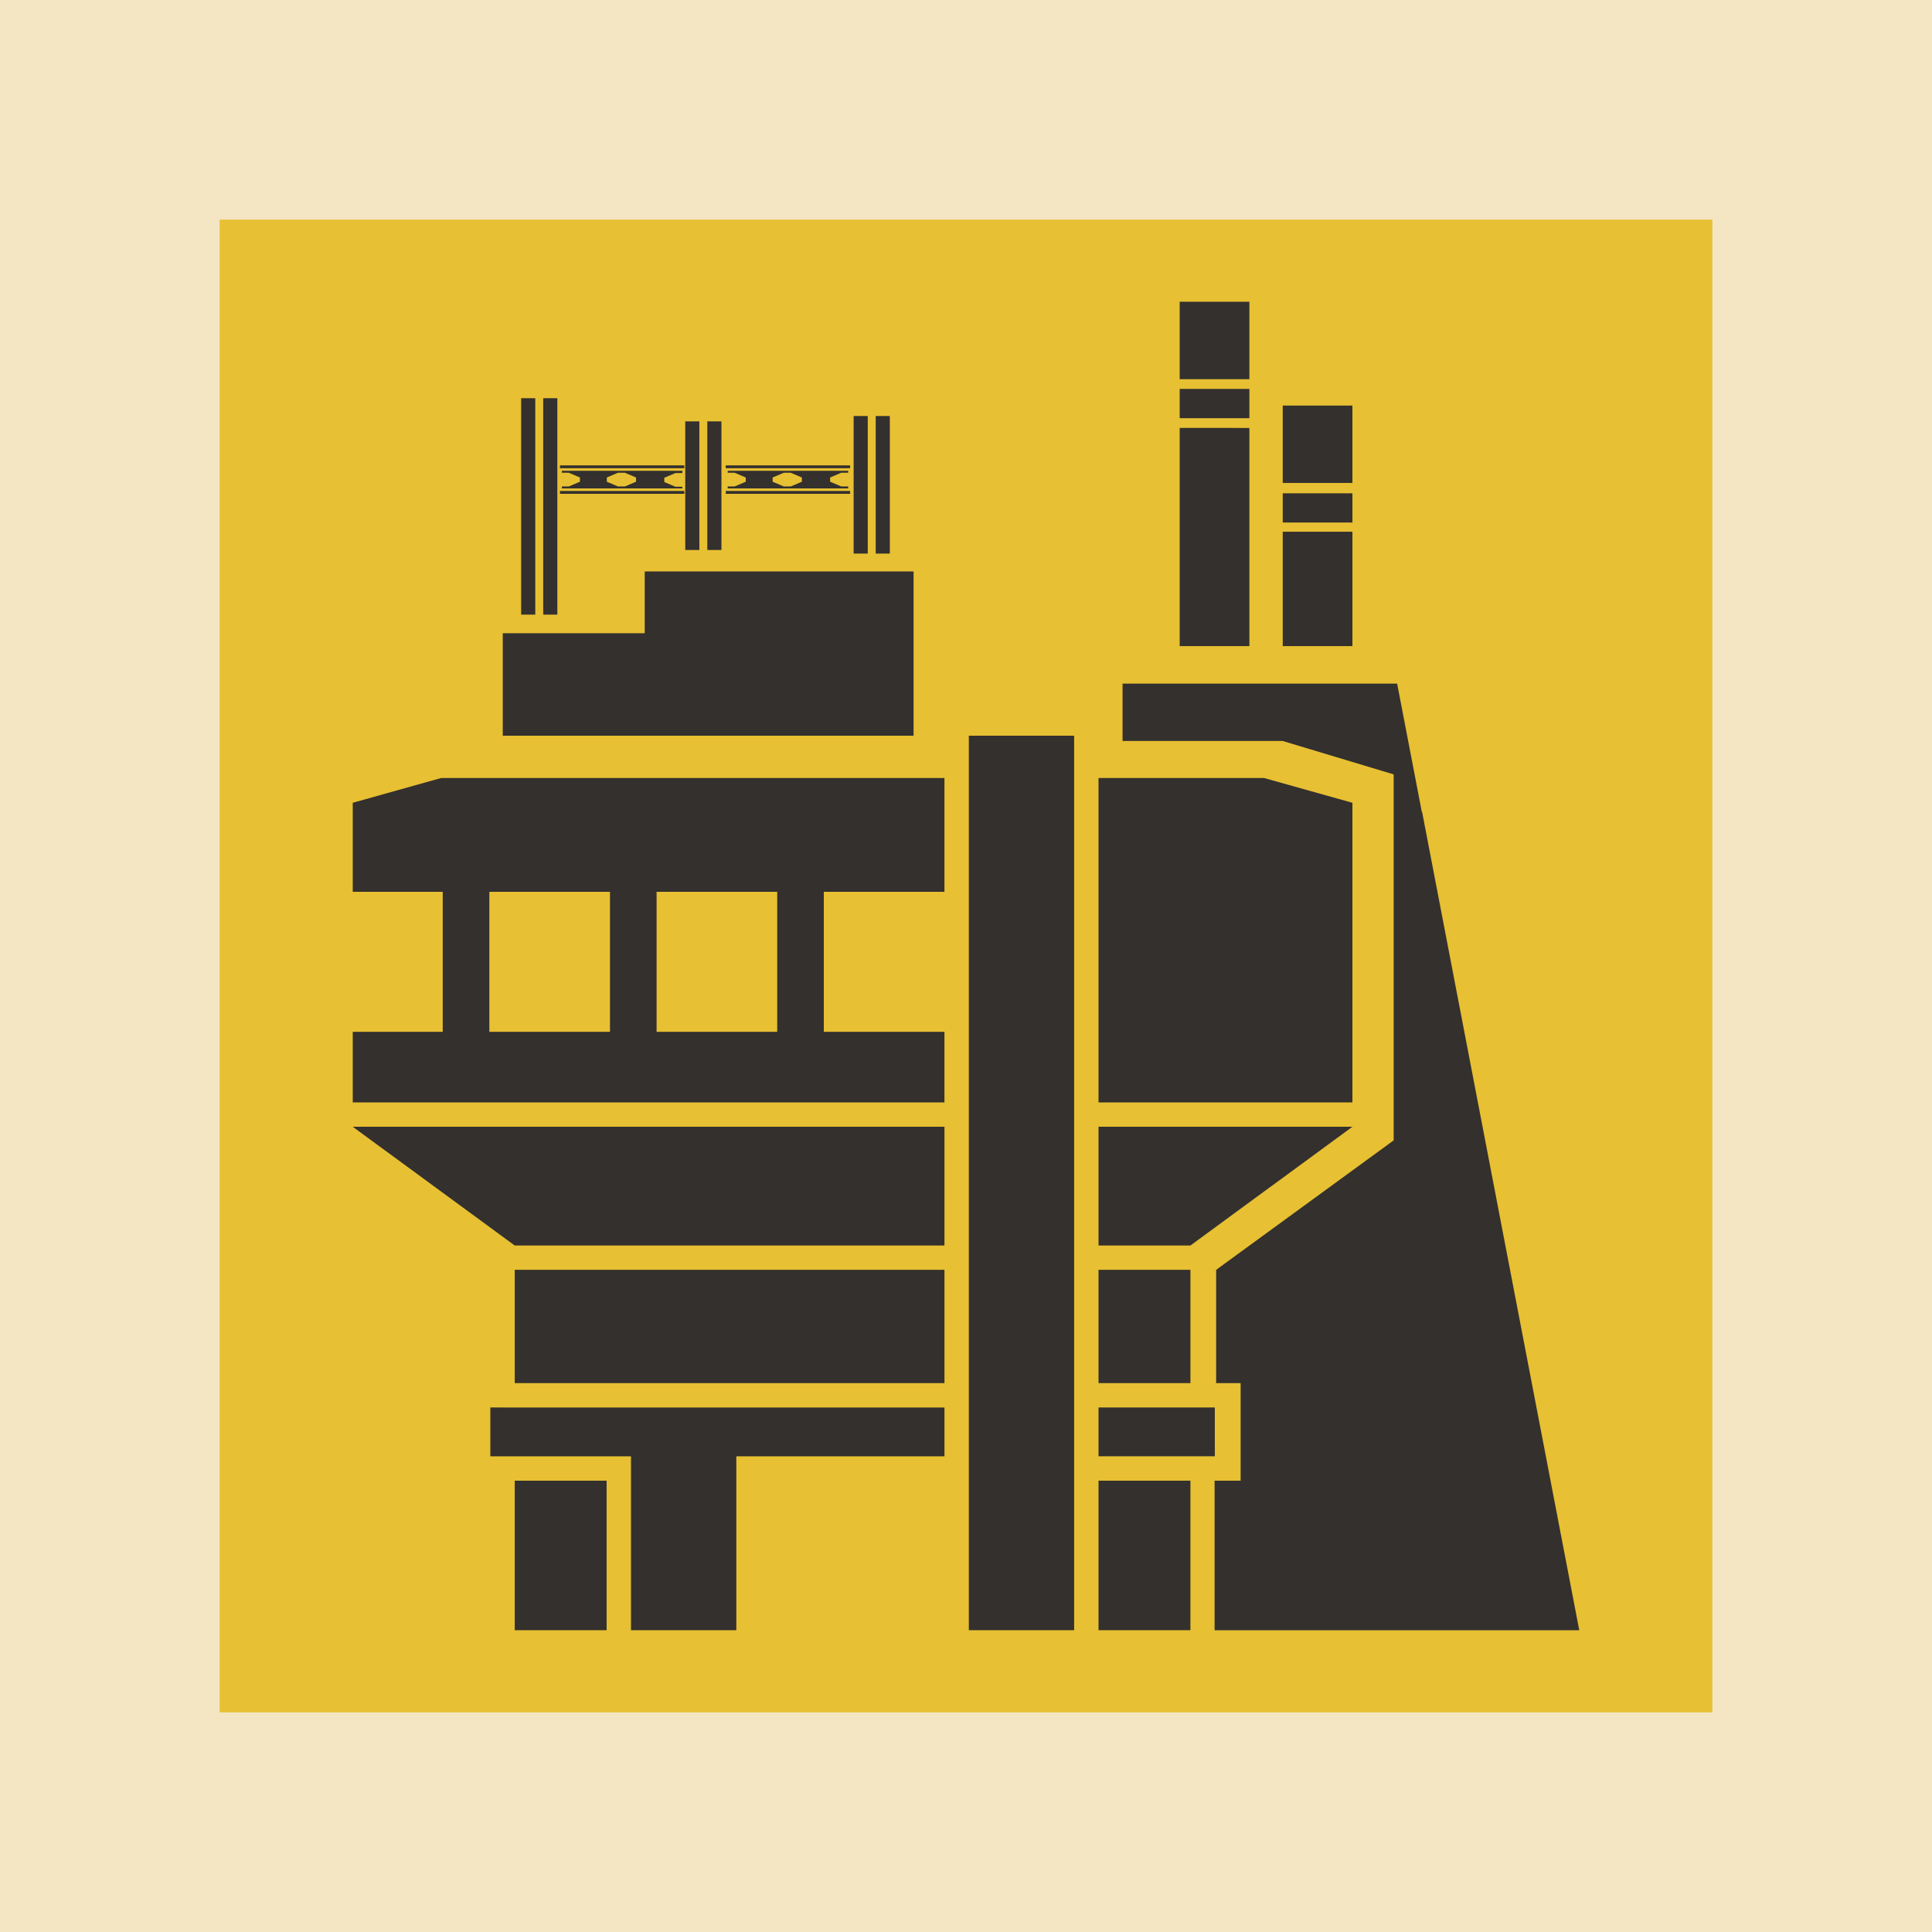
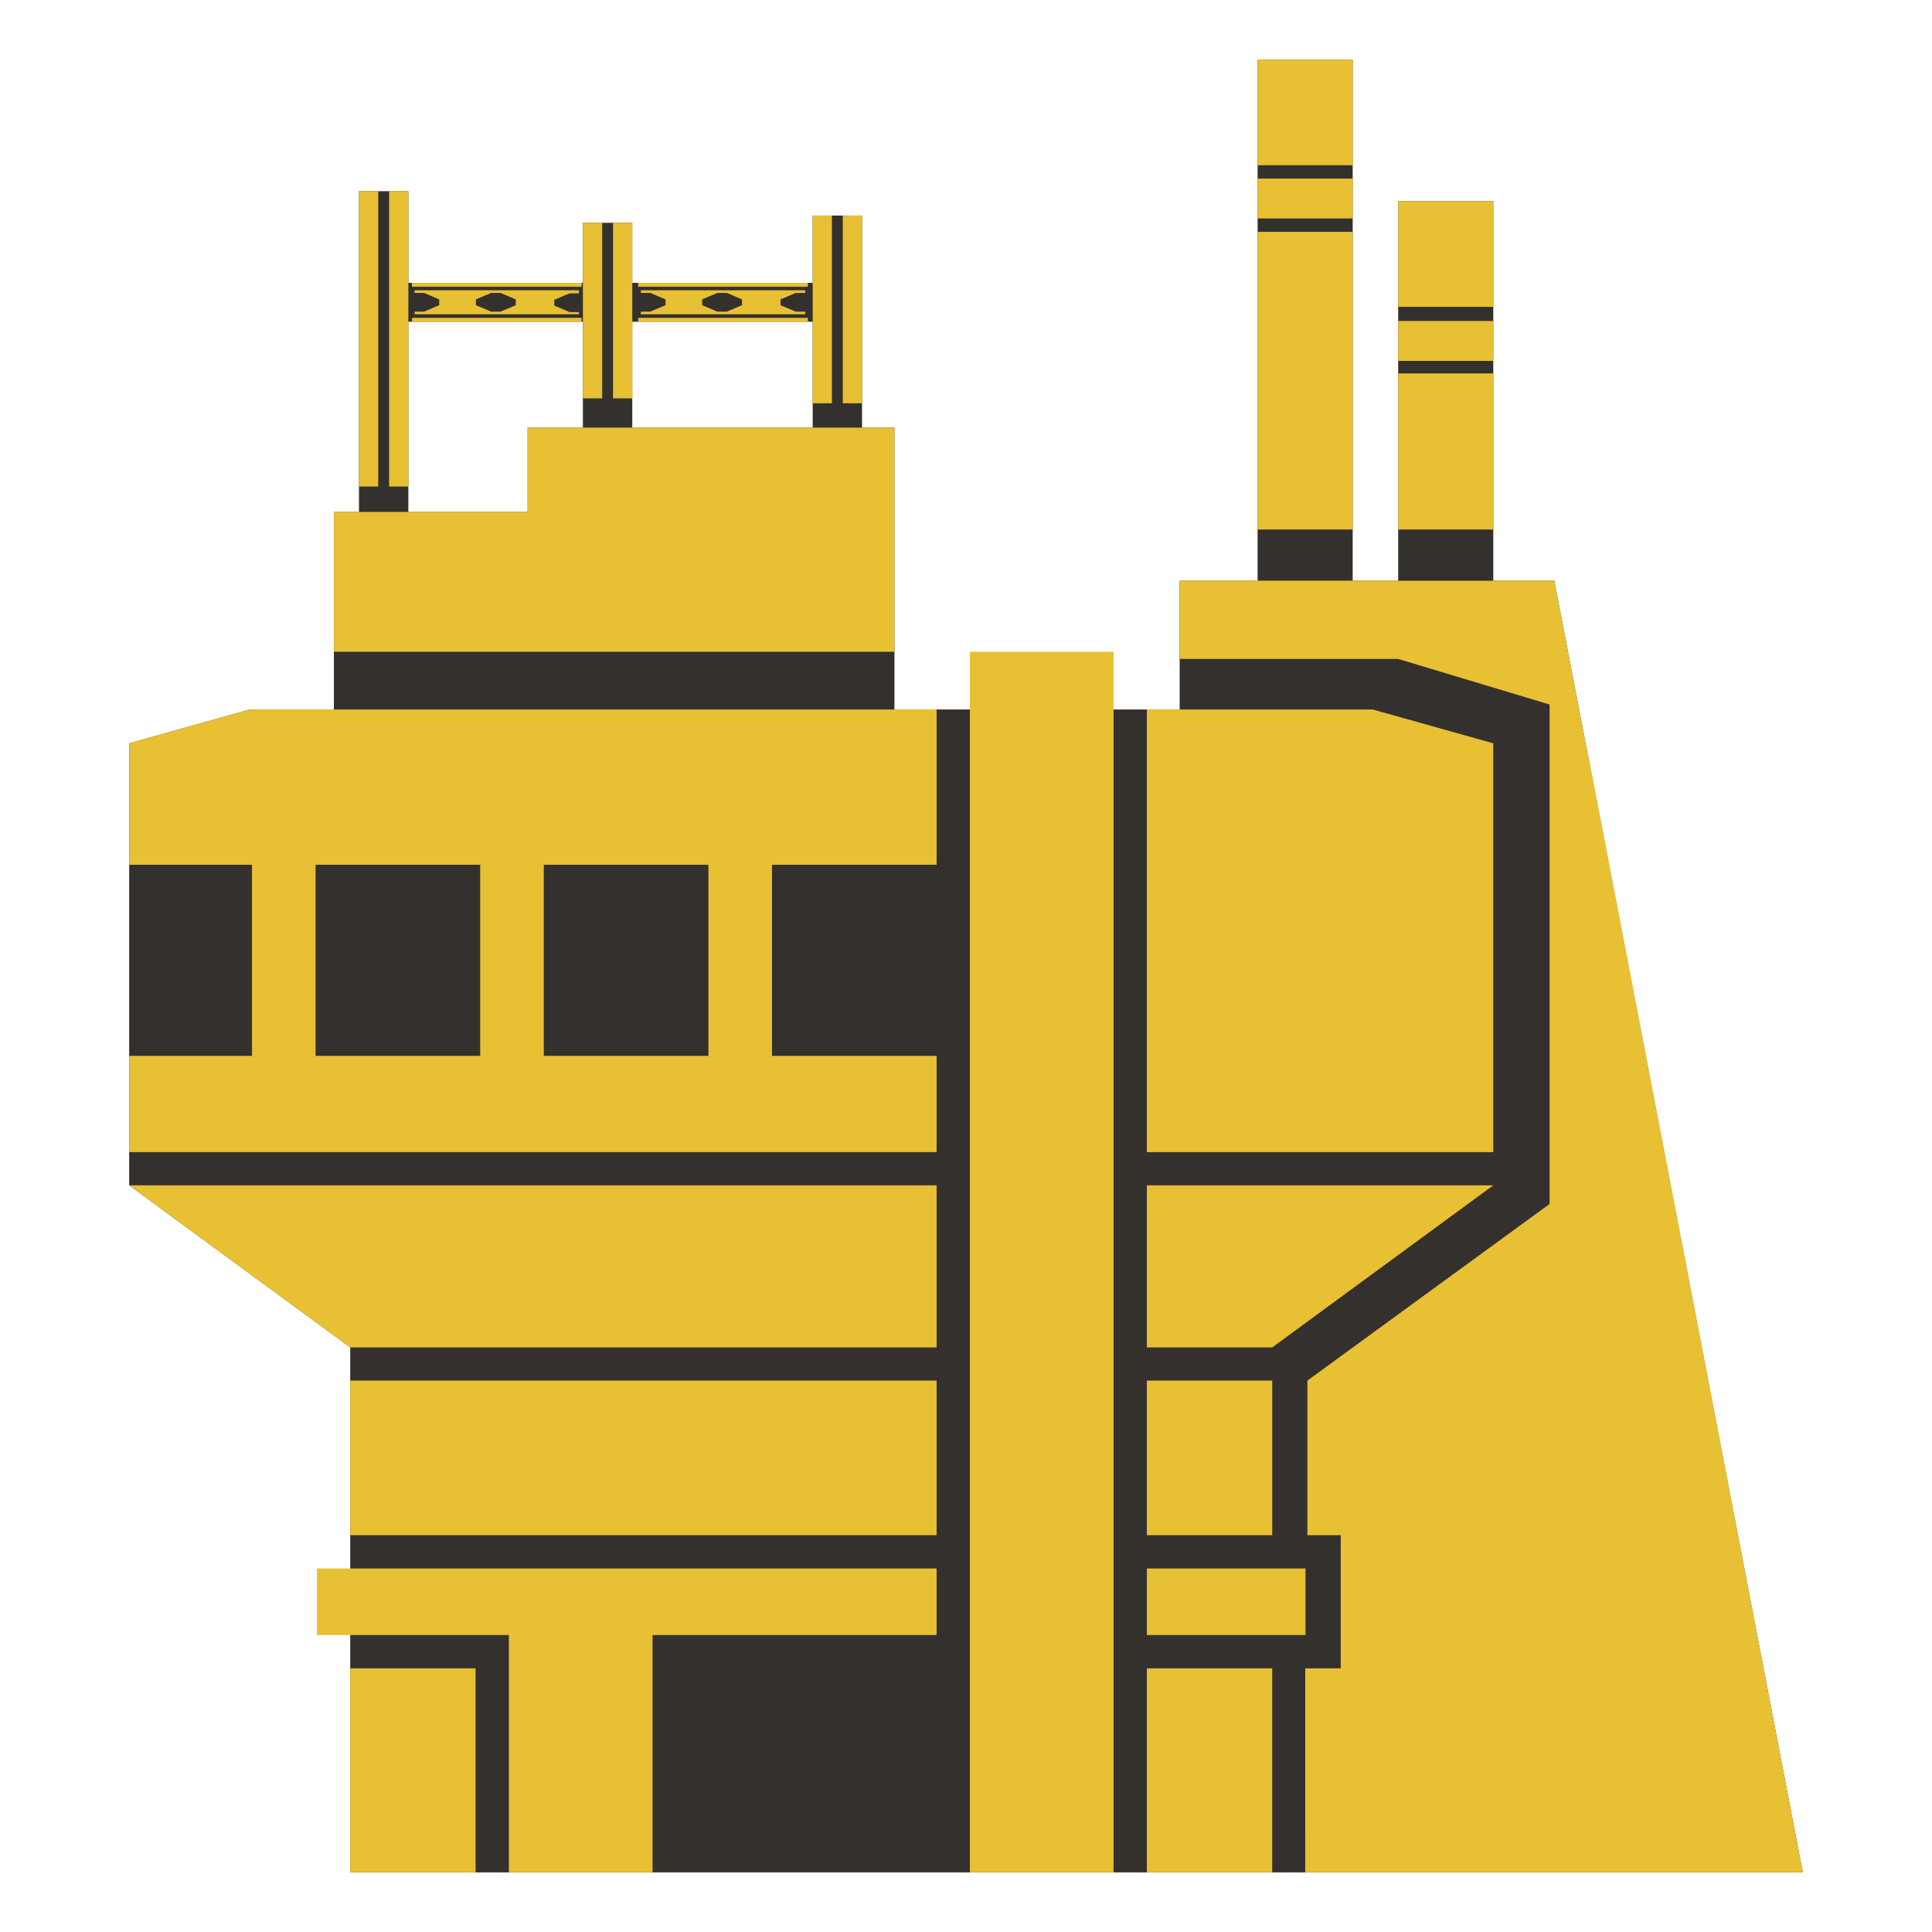
<svg xmlns="http://www.w3.org/2000/svg" width="128mm" height="128mm" viewBox="0 0 128 128" version="1.1" id="svg1" xml:space="preserve">
  <defs id="defs1" />
  <rect style="display:none;fill:#ebe2ca;fill-opacity:1;stroke-width:0.265" id="rect2" width="128" height="128" x="-0.002" y="0.043" />
-   <rect style="display:inline;fill:#f4e5c3;fill-opacity:1;stroke-width:0.265" id="rect162" width="128" height="128" x="2.4868996e-14" y="2.4868996e-14" />
-   <rect style="display:inline;fill:#e7c033;fill-opacity:1;stroke-width:0.204" id="rect161" width="98.895" height="98.895" x="14.552" y="14.552" />
  <path id="path4" style="display:none;fill:#33302e;fill-opacity:1;stroke-width:0.239" d="m 19.748,6.284 -9.624,18.48 42.416,40.569 -24.11,35.467 8.073,13.15 28.245,-36.94 46.741,44.706 6.386,-13.723 L 75.022,63.575 100.751,29.927 88.452,12.505 62.534,50.632 Z" />
  <path id="path3" style="display:none;fill:#33302e;fill-opacity:1;stroke-width:0.283" d="m 75.499,21.718 -49.186,1.725 2.804,82.839 7.277,-0.288 -3.429,-75.457 34.672,-1.008 -28.625,5.039 1.004,29.326 0.017,0.487 1.293,37.792 24.833,2.641 h 0.003 l 0.001,-0.066 0.459,0.048 6.072,-0.24 1.162,-34.327 -6.768,-0.01 h -0.249 l -18.755,-0.027 -0.914,-6.888 19.837,-1.637 0.196,-0.016 6.963,-0.575 z m -8.877,83.079 -0.46,0.018 v 5.2e-4 z m -0.463,0.018 -24.709,0.979 -5.056,0.201 29.766,-1.179 z m 22.819,-58.353 -5.113,5.405 4.675,9.35 -21.353,1.762 -0.205,0.017 -12.921,1.066 0.156,4.556 12.894,0.019 21.575,0.03 -5.843,6.72 3.652,7.158 15.193,-16.654 z" />
-   <path id="rect12" style="display:none;fill:#33302e;fill-opacity:1;stroke:#9f9f9f;stroke-width:0" d="M 57.933,23.078 35.731,42.354 v 3.699 l 22.201,-17.66 21.973,17.965 V 42.659 Z M 85.648,27.513 v 3.123 h 9.751 V 27.513 Z M 57.933,32.093 38.702,47.209 v 4.069 4.648 L 24.195,59.814 V 104.922 H 38.702 52.263 V 88.591 H 63.727 V 104.922 H 77.163 104.567 V 73.481 L 77.163,67.017 v -2.693 l 0.003,7.02e-4 0.003,-2.693 -0.005,-0.001 V 47.209 Z m 29.753,0.448 -1.36,28.557 8.57,2.021 L 93.362,32.541 Z M 54.318,41.303 H 61.672 V 53.094 H 54.318 Z M 36.323,50.85 20.386,56.233 v 2.324 l 15.937,-4.317 z m 43.466,10.181 -0.003,3.911 27.827,6.76 v -2.693 z" />
-   <path id="path13" style="display:none;fill:#33302e;fill-opacity:1;stroke:#9f9f9f;stroke-width:0" d="m 34.586,21.678 v 4.161 h 11.871 v -4.161 z m 20.695,4.416 v 4.16 h 11.872 v -4.16 z m -19.934,1.678 V 53.31 H 45.696 V 27.773 Z m 20.696,4.416 V 53.31 H 66.392 V 32.189 Z M 24.238,55.245 v 4.16 h 0.761 60.117 0.761 v -4.16 h -0.761 -60.117 z m 0.761,6.095 v 33.501 1.935 h -2.593 v 9.547 h 17.885 5.405 v -9.547 -1.935 -5.653 h 10.348 10.348 v 5.653 1.935 9.547 h 18.725 2.593 14.87 3.014 v -9.547 h -3.014 V 96.775 94.84 72.477 H 85.117 V 70.543 61.339 Z m 4.434,4.441 h 7.38 v 14.222 h -7.38 z m 11.07,0 h 7.38 v 14.222 h -7.38 z m 11.07,0 h 7.38 v 14.222 h -7.38 z m 11.07,0 h 7.38 v 14.222 h -7.38 z m 11.069,0 H 81.093 v 14.222 h -7.38 z m 13.338,0.603 v 4.16 h 16.291 v -4.16 z" />
-   <path id="path75" style="display:none;fill:#33302e;fill-opacity:1;stroke:#9f9f9f;stroke-width:0" d="m 92.37,19.191 -1.676,10.224 0.419,6.095 2.437,8.532 z m -3.752,3.175 -5.064,0.646 -0.7,33.453 h 2.047 l 0.27,-5.333 3.34,0.108 0.538,5.926 1.993,0.27 z m -47.431,0.431 -7.658,0.871 -0.029,1.914 7.442,-0.975 z m 45.965,1.514 v 4.952 l -1.676,-0.038 -0.419,-4.494 z m -47.37,1.662 -4.928,0.638 0.419,6.761 4.51,-0.724 z m 1.432,0.728 -0.152,1.562 11.313,-0.419 0.229,2.209 1.904,0.267 -0.952,-3.619 z m 52.505,0.835 v 0.613 l 3.41,2.552 0.94,0.068 z m 0.016,3.044 0.134,2.612 1.239,-0.457 -0.027,-1.59 z m 10.757,0.777 -0.21,0.952 0.804,0.004 -0.089,-0.937 z m -8.818,0.139 0.135,0.619 7.94,-0.108 0.108,-0.404 z m -10.428,0.052 2.095,0.229 0.571,8.57 -2.476,0.076 z m -36.384,1.023 -18.161,2.92 -11.224,6.747 v 6.791 l 11.224,-7.502 18.161,-2.918 18.161,2.918 11.224,7.502 V 42.238 L 67.024,35.491 Z m 49.411,0.296 -0.939,0.068 -3.41,2.538 V 36.087 Z M 48.862,40.959 33.451,43.242 23.926,49.22 h 49.873 l -9.525,-5.978 z m 36.384,1.598 2.476,0.038 0.571,6.513 -2.781,-0.076 z M 23.926,51.068 v 1.847 h 1.616 V 65.057 H 23.926 l 3.232,43.752 h 8.723 V 87.846 h 29.787 v 20.963 h 8.131 27.798 L 105.152,71.273 94.863,66.776 78.216,65.057 H 73.799 72.183 V 52.914 h 1.616 v -1.847 z m 4.515,1.847 h 8.036 v 12.143 h -8.036 z m 10.936,0 h 8.036 v 12.143 h -8.036 z m 10.935,0 h 8.036 v 12.143 h -8.036 z m 10.935,0 h 8.036 v 12.143 h -8.036 z m 14.608,4.916 v 5.311 h 2.392 l 16.894,1.763 13.382,5.806 v -5.895 L 95.142,59.594 78.248,57.831 Z m 5.278,15.312 h 5.028 v 5.79 h -5.028 z m 8.456,0 h 5.028 v 5.79 h -5.028 z m -8.456,9.447 h 5.028 v 5.79 h -5.028 z m 8.456,0 h 5.028 v 5.79 h -5.028 z" />
-   <path id="rect104" style="display:inline;opacity:1;fill:#33302e;fill-opacity:1;stroke:#9f9f9f;stroke-width:0" d="m 78.158,19.993 v 5.128 h 4.617 v -5.128 z m 0,5.775 v 1.937 h 4.617 v -1.937 z m -43.63,0.613 v 14.34 h 0.935 V 26.382 Z m 1.462,0 v 14.34 h 0.935 V 26.382 Z m 48.994,0.488 v 5.128 h 4.617 v -5.128 z m -28.428,0.694 v 9.114 h 0.935 v -9.114 z m 1.462,0 v 9.114 h 0.935 v -9.114 z m -12.618,0.353 v 8.522 h 0.935 v -8.522 z m 1.462,0 v 8.522 h 0.935 v -8.522 z m 31.296,0.436 v 14.455 h 4.617 V 28.353 Z m -41.06,2.479 v 0.189 h 8.238 v -0.189 z m 10.986,0 v 0.189 h 8.238 v -0.189 z m -10.857,0.361 v 0.128 h 0.457 l 0.74,0.315 v 0.281 l -0.74,0.314 h -0.457 v 0.128 h 2.238 5.743 v -0.108 h -0.457 l -0.74,-0.315 v -0.281 l 0.74,-0.314 h 0.457 v -0.148 h -5.743 z m 10.986,0 v 0.128 h 0.457 l 0.74,0.315 v 0.281 l -0.74,0.314 h -0.457 v 0.128 h 7.981 v -0.128 h -0.457 l -0.74,-0.315 v -0.281 l 0.74,-0.314 h 0.457 v -0.128 z m -7.27,0.128 h 0.457 l 0.74,0.315 v 0.281 l -0.74,0.314 h -0.457 l -0.739,-0.315 v -0.281 z m 10.986,0 h 0.457 l 0.74,0.315 v 0.281 l -0.74,0.314 h -0.457 l -0.74,-0.315 v -0.281 z m -14.83,1.209 v 0.189 h 8.238 v -0.189 z m 10.986,0 v 0.189 h 8.238 v -0.189 z m 36.9,0.153 v 1.937 h 4.617 v -1.937 z m 0,2.546 v 7.579 h 4.617 V 35.229 Z M 42.715,37.859 v 4.094 h -9.406 v 6.791 h 27.217 v -6.791 -4.094 z m 31.658,7.434 v 3.799 h 10.61 l 7.351,2.213 v 2.486 21.762 L 80.574,84.13 v 7.505 h 1.621 v 6.464 h -1.724 l -7.08e-4,9.908 H 94.218 104.63 L 94.218,53.791 h -0.019 l -1.635,-8.498 z m -10.185,3.451 v 59.262 h 6.976 V 96.483 48.744 Z m -34.961,2.801 -5.857,1.642 v 5.898 h 5.962 v 9.278 h -5.962 v 4.674 h 39.202 v -4.674 h -7.992 v -9.278 h 7.992 v -7.54 z m 43.554,0 V 73.038 H 89.601 V 53.187 l -5.857,-1.642 z m -40.36,7.54 h 7.992 v 9.278 h -7.992 z m 11.08,0 h 7.992 v 9.278 h -7.992 z m -9.398,15.564 v 7.04e-4 H 23.37 l 10.732,7.868 H 62.573 V 74.65 Z m 38.678,0 v 7.869 h 6.088 L 89.601,74.65 Z m -38.678,9.48 v 7.505 H 62.573 V 84.13 Z m 38.678,0 v 7.505 h 6.088 V 84.13 Z m -40.294,9.121 v 1.617 1.616 h 1.616 7.703 v 11.523 h 6.977 V 96.483 h 7.703 6.087 V 93.251 H 34.103 Z m 40.294,0 v 3.232 h 6.088 1.616 v -1.616 -1.617 h -1.616 z m -38.678,4.848 v 9.908 h 6.087 v -9.908 z m 38.678,0 v 9.908 h 6.087 v -9.908 z" />
+   <g id="g156" transform="matrix(0.3882535,0,0,0.3882535,331.7102,-414.9685)" style="display:none">
+     <path id="path119" style="opacity:1;fill:#34302e;fill-opacity:1" d="m -712.457,1078.982 -72.682,63.107 v 14.797 13.303 10.717 l -8.996,3.039 -45.834,15.484 v 9.746 8.652 170.486 h 127.512 176.256 v -128.354 l 11.518,2.797 v -10.18 l -47.615,-13.66 -1.426,-27.945 -4.154,-81.428 -0.754,-14.797 -0.367,-7.197 h 8.15 v -11.805 h -36.855 v 11.805 h 8.035 l -5.799,121.853 -34.307,-9.842 v -61.066 -14.742 z" />
+     <path id="rect12-4" style="display:inline;fill:#b14646;fill-opacity:1;stroke:#9f9f9f;stroke-width:0" d="m -712.457,1078.983 -83.911,72.856 v 13.98 l 83.911,-66.748 83.047,67.899 v -13.98 z m 104.752,16.763 v 11.805 h 36.855 v -11.805 z m -104.752,17.308 -72.681,57.134 v 15.38 17.566 l -54.831,14.693 v 170.488 h 54.831 51.253 v -61.723 h 43.327 v 61.723 h 50.783 103.573 v -118.833 l -103.573,-24.431 v -10.179 h 0.01 l 0.01,-10.177 -0.02,-0.01 v -54.504 z m 112.452,1.694 -5.139,107.933 32.389,7.639 -5.796,-115.572 z m -126.113,33.115 h 27.793 v 44.566 h -27.793 z m -68.013,36.083 -60.234,20.345 v 8.783 l 60.234,-16.314 z m 164.282,38.479 -0.01,14.784 105.174,25.548 v -10.179 z" />
+   </g>
+   <g id="g155" transform="matrix(0.3545732,0,0,0.3545732,326.539,-126.2079)" style="display:none">
+     <path id="path126" style="opacity:1;fill:#34302e;fill-opacity:1" d="m -647.393,379.084 -19.139,2.441 -2.689,133.412 -17.365,-1.812 h -16.816 v 0 0 -44.504 l 16.816,11.24 v -25.668 l -16.816,-10.107 -25.605,-15.393 -44.092,-7.09 -6.811,-26.133 h -52.061 v 0 -7.34 l 4.391,-0.576 0.922,-6.842 -28.941,3.293 -0.109,7.236 4.83,-0.633 0.006,-0.002 -0.006,0.002 2.238,35.246 -17.65,2.838 -25.605,15.393 -16.816,10.107 v 25.668 l 16.816,-11.24 -2.3e-4,71.816 2.3e-4,4.8e-4 12.217,165.361 h 281.342 l 14.109,-149.23 12.068,5.236 v -22.279 l -50.574,-19.736 -15.066,-1.572 -6.158,-89.455 v 0 h 5.998 l -1.584,-23.035 h -6.012 z m 15.549,16.783 0.113,2.357 20.689,15.494 0.008,0.004 v 0 l -11.892,-0.131 -0.014,0.016 -7.5e-4,-0.029 -0.021,-1.311 -8.27,-3.506 0.588,12.377 7.783,-2.861 -0.039,-2.324 34.941,-0.428 0.025,-0.014 0.008,-0.031 0.316,-1.438 -20.162,-0.275 -24.053,-17.898 z m -152.529,3.924 2.188,20.352 -15.463,-2.486 -34.322,5.52 10e-4,-9.7e-4 -10e-4,-21.612 z m 177.576,15.961 -3.234,0.043 -20.156,14.926 0.105,2.223 z" />
+     <path id="path75-1" style="display:inline;fill:#398239;fill-opacity:1;stroke:#9f9f9f;stroke-width:0" d="m -633.21,367.085 -6.336,38.643 1.585,23.035 9.211,32.248 z m -14.182,11.999 -19.138,2.442 -2.647,126.435 h 7.735 l 1.019,-20.157 12.624,0.407 2.035,22.396 7.533,1.019 z m -179.266,1.631 -28.942,3.293 -0.109,7.235 28.128,-3.687 z m 173.725,5.721 v 18.715 l -6.336,-0.144 -1.583,-16.986 z m -179.037,6.283 -18.627,2.41 1.583,25.553 17.045,-2.737 z m 5.413,2.753 -0.575,5.902 42.758,-1.583 0.864,8.349 7.198,1.008 -3.599,-13.677 z m 198.446,3.157 v 2.317 l 12.89,9.645 3.551,0.255 z m 0.061,11.504 0.508,9.873 4.681,-1.729 -0.101,-6.009 z m 40.656,2.937 -0.793,3.599 3.038,0.013 -0.338,-3.54 z m -33.328,0.524 0.511,2.341 30.009,-0.407 0.407,-1.527 z m -39.412,0.197 7.918,0.864 2.16,32.392 -9.357,0.287 z m -137.516,3.867 -68.641,11.036 -42.422,25.5 v 25.668 l 42.422,-28.354 68.641,-11.031 68.641,11.031 42.423,28.354 v -25.668 l -42.423,-25.5 z m 186.75,1.12 -3.548,0.255 -12.89,9.594 v 2.317 z m -186.75,30.581 -58.249,8.629 -35.999,22.596 h 188.495 l -35.999,-22.596 z m 137.516,6.038 9.357,0.144 2.16,24.617 -10.509,-0.287 z m -231.764,32.169 v 6.98 h 6.107 v 45.894 h -6.107 l 12.217,165.362 h 32.969 v -79.23 h 112.58 v 79.23 h 30.73 105.063 l 13.438,-141.868 -38.887,-16.999 -62.917,-6.495 h -16.696 -6.107 v -45.894 h 6.107 v -6.98 z m 17.066,6.98 h 30.373 v 45.894 h -30.373 z m 41.332,0 h 30.371 v 45.894 h -30.371 z m 41.329,0 h 30.371 v 45.894 h -30.371 z m 41.329,0 h 30.373 v 45.894 h -30.373 z m 55.211,18.582 v 20.071 h 9.041 l 63.851,6.663 50.578,21.944 v -22.279 l -50.575,-19.736 -63.85,-6.663 z m 19.949,57.874 h 19.002 v 21.883 h -19.002 z m 31.961,0 h 19.002 v 21.883 h -19.002 z m -31.961,35.704 h 19.002 v 21.883 h -19.002 z m 31.961,0 h 19.002 v 21.883 h -19.002 z" />
+   </g>
+   <g id="g154" transform="matrix(0.3610396,0,0,0.3610396,187.3415,-133.7615)" style="display:inline">
+     <path id="path140" style="opacity:1;fill:#34302e;fill-opacity:1" d="m -288.119,381.432 v 86.229 9.393 h -14.303 v 23.629 h -52.338 V 490.096 448.955 h -5.945 v -38.91 h -9.059 v 12.35 h -12.611 -20.494 v -11.016 h -9.061 v 11.016 h -31.375 -0.654 v -16.818 h -9.061 v 54.197 4.658 h -4.605 v 36.25 h -15.428 l -22.137,6.207 v 81.117 l 40.564,29.738 v 96.336 h 175.246 91.311 l -41.055,-213.398 -4.547,-23.629 h -11.199 v -9.393 -60.238 h -17.451 v 69.631 h -8.348 v -64.027 -31.594 z m -155.84,48.096 h 0.654 31.137 0.238 v 14.061 5.367 h -10.145 v 15.477 h -21.885 z m 41.09,0 h 32.221 0.885 v 14.965 4.463 h -33.105 z" />
+     <path id="rect104-2" style="display:inline;fill:#e7c033;fill-opacity:1;stroke:#9f9f9f;stroke-width:0" d="m -288.119,381.432 v 19.38 h 17.451 v -19.38 z m 0,21.827 v 7.32 h 17.451 v -7.32 z m -164.899,2.317 v 54.198 h 3.532 v -54.198 z m 5.525,0 v 54.198 h 3.535 v -54.198 z m 185.173,1.846 v 19.38 h 17.451 v -19.38 z m -107.443,2.623 v 34.448 h 3.532 v -34.448 z m 5.525,0 v 34.448 h 3.535 v -34.448 z m -47.689,1.335 v 32.209 h 3.535 v -32.209 z m 5.527,0 v 32.209 h 3.532 v -32.209 z m 118.282,1.646 v 54.634 h 17.451 v -54.634 z m -155.186,9.368 v 0.716 h 31.137 v -0.716 z m 41.521,0 v 0.716 h 31.137 v -0.716 z m -41.034,1.365 v 0.484 h 1.726 l 2.796,1.189 v 1.061 l -2.796,1.186 h -1.726 v 0.484 h 8.458 21.705 v -0.407 h -1.726 l -2.796,-1.189 v -1.061 l 2.796,-1.186 h 1.726 v -0.561 h -21.705 z m 41.521,0 v 0.484 h 1.726 l 2.796,1.189 v 1.061 l -2.796,1.186 h -1.726 v 0.484 h 30.163 v -0.484 h -1.726 l -2.796,-1.189 v -1.061 l 2.796,-1.186 h 1.726 v -0.484 z m -27.477,0.484 h 1.726 l 2.796,1.189 v 1.061 l -2.796,1.186 h -1.726 l -2.793,-1.189 v -1.061 z m 41.521,0 h 1.726 l 2.796,1.189 v 1.061 l -2.796,1.186 h -1.726 l -2.796,-1.189 v -1.061 z m -56.052,4.57 v 0.716 h 31.137 v -0.716 z m 41.521,0 v 0.716 h 31.137 v -0.716 z m 139.463,0.58 v 7.32 h 17.451 v -7.32 z m 0,9.623 v 28.644 h 17.451 v -28.644 z m -159.753,9.94 v 15.475 h -35.552 v 25.665 h 102.866 V 464.431 448.956 Z m 119.652,28.096 V 491.41 h 40.1 l 27.783,8.363 v 9.397 82.252 l -44.449,32.416 v 28.365 h 6.126 v 24.431 h -6.514 l -0.003,37.446 h 51.961 39.35 l -39.35,-204.909 h -0.072 l -6.179,-32.118 z m -38.494,13.044 v 223.983 h 26.367 v -43.553 -180.431 z m -132.138,10.586 -22.136,6.206 v 22.292 h 22.535 v 35.068 h -22.535 v 17.667 h 148.166 v -17.667 h -30.206 v -35.068 h 30.206 v -28.498 z m 164.612,0 v 81.233 h 63.571 v -75.027 l -22.136,-6.206 z m -152.542,28.498 h 30.206 v 35.068 h -30.206 z m 41.877,0 h 30.206 v 35.068 h -30.206 z m -35.52,58.826 v 0 h -40.563 l 40.563,29.738 h 107.603 v -29.74 z m 146.185,0 v 29.74 h 23.008 l 40.563,-29.74 z m -146.185,35.831 v 28.365 h 107.603 v -28.365 z m 146.185,0 v 28.365 h 23.008 v -28.365 z m -152.292,34.472 v 6.11 6.107 h 6.107 29.112 v 43.553 h 26.37 v -43.553 h 29.115 23.005 v -12.217 h -107.603 z m 152.292,0 v 12.217 h 23.008 6.107 v -6.107 -6.11 h -6.107 z m -146.185,18.324 v 37.446 h 23.005 v -37.446 z m 146.185,0 v 37.446 h 23.005 v -37.446 z" />
+   </g>
+   <g id="g158" transform="matrix(1.157166,0,0,1.157166,-705.042,-1092.132)" style="display:none">
+     <path id="path157" style="opacity:1;fill:#34302e;fill-opacity:1" d="m 629.459,952.314 v 2.371 33.686 l -12.689,5.1 v 45.822 L 642.146,1051 h 25.377 l 44.373,-41.498 v -7.475 h -21.412 v -8.557 l -22.961,-2.154 v -5.318 -25.898 -2.371 h -12.688 v 28.27 4.129 l -12.689,-1.191 v -34.25 -2.371 H 639.75 636.125 Z" />
+     <path id="path158" style="display:inline;fill:#4d7690;fill-opacity:1;stroke:#9f9f9f;stroke-width:0" d="m 628.524,947.212 v 5.102 h 14.556 v -5.102 z m 25.376,5.415 v 5.101 h 14.557 v -5.101 z m -24.442,2.058 v 31.313 h 12.688 v -31.313 z m 25.377,5.415 v 25.898 h 12.688 V 960.1 Z M 615.836,988.37 v 5.101 h 0.934 73.714 0.934 v -5.101 h -0.934 -73.714 z m 0.934,7.473 v 41.078 2.372 h -3.18 V 1051 h 21.93 6.627 v -11.707 -2.372 -6.932 h 12.688 12.688 v 6.932 2.372 V 1051 h 22.96 3.18 18.234 3.695 v -11.706 H 711.897 v 0 -2.372 -27.421 h -21.414 v -2.371 -11.285 z m 5.436,5.445 h 9.05 v 17.438 h -9.05 z m 13.574,0 h 9.049 v 17.438 h -9.049 z m 13.574,0 h 9.049 v 17.438 h -9.049 z m 13.574,0 h 9.049 v 17.438 h -9.049 z m 13.573,0 h 9.05 v 17.438 h -9.05 z m 16.355,0.74 v 5.101 h 19.975 v -5.101 z" />
+   </g>
</svg>
